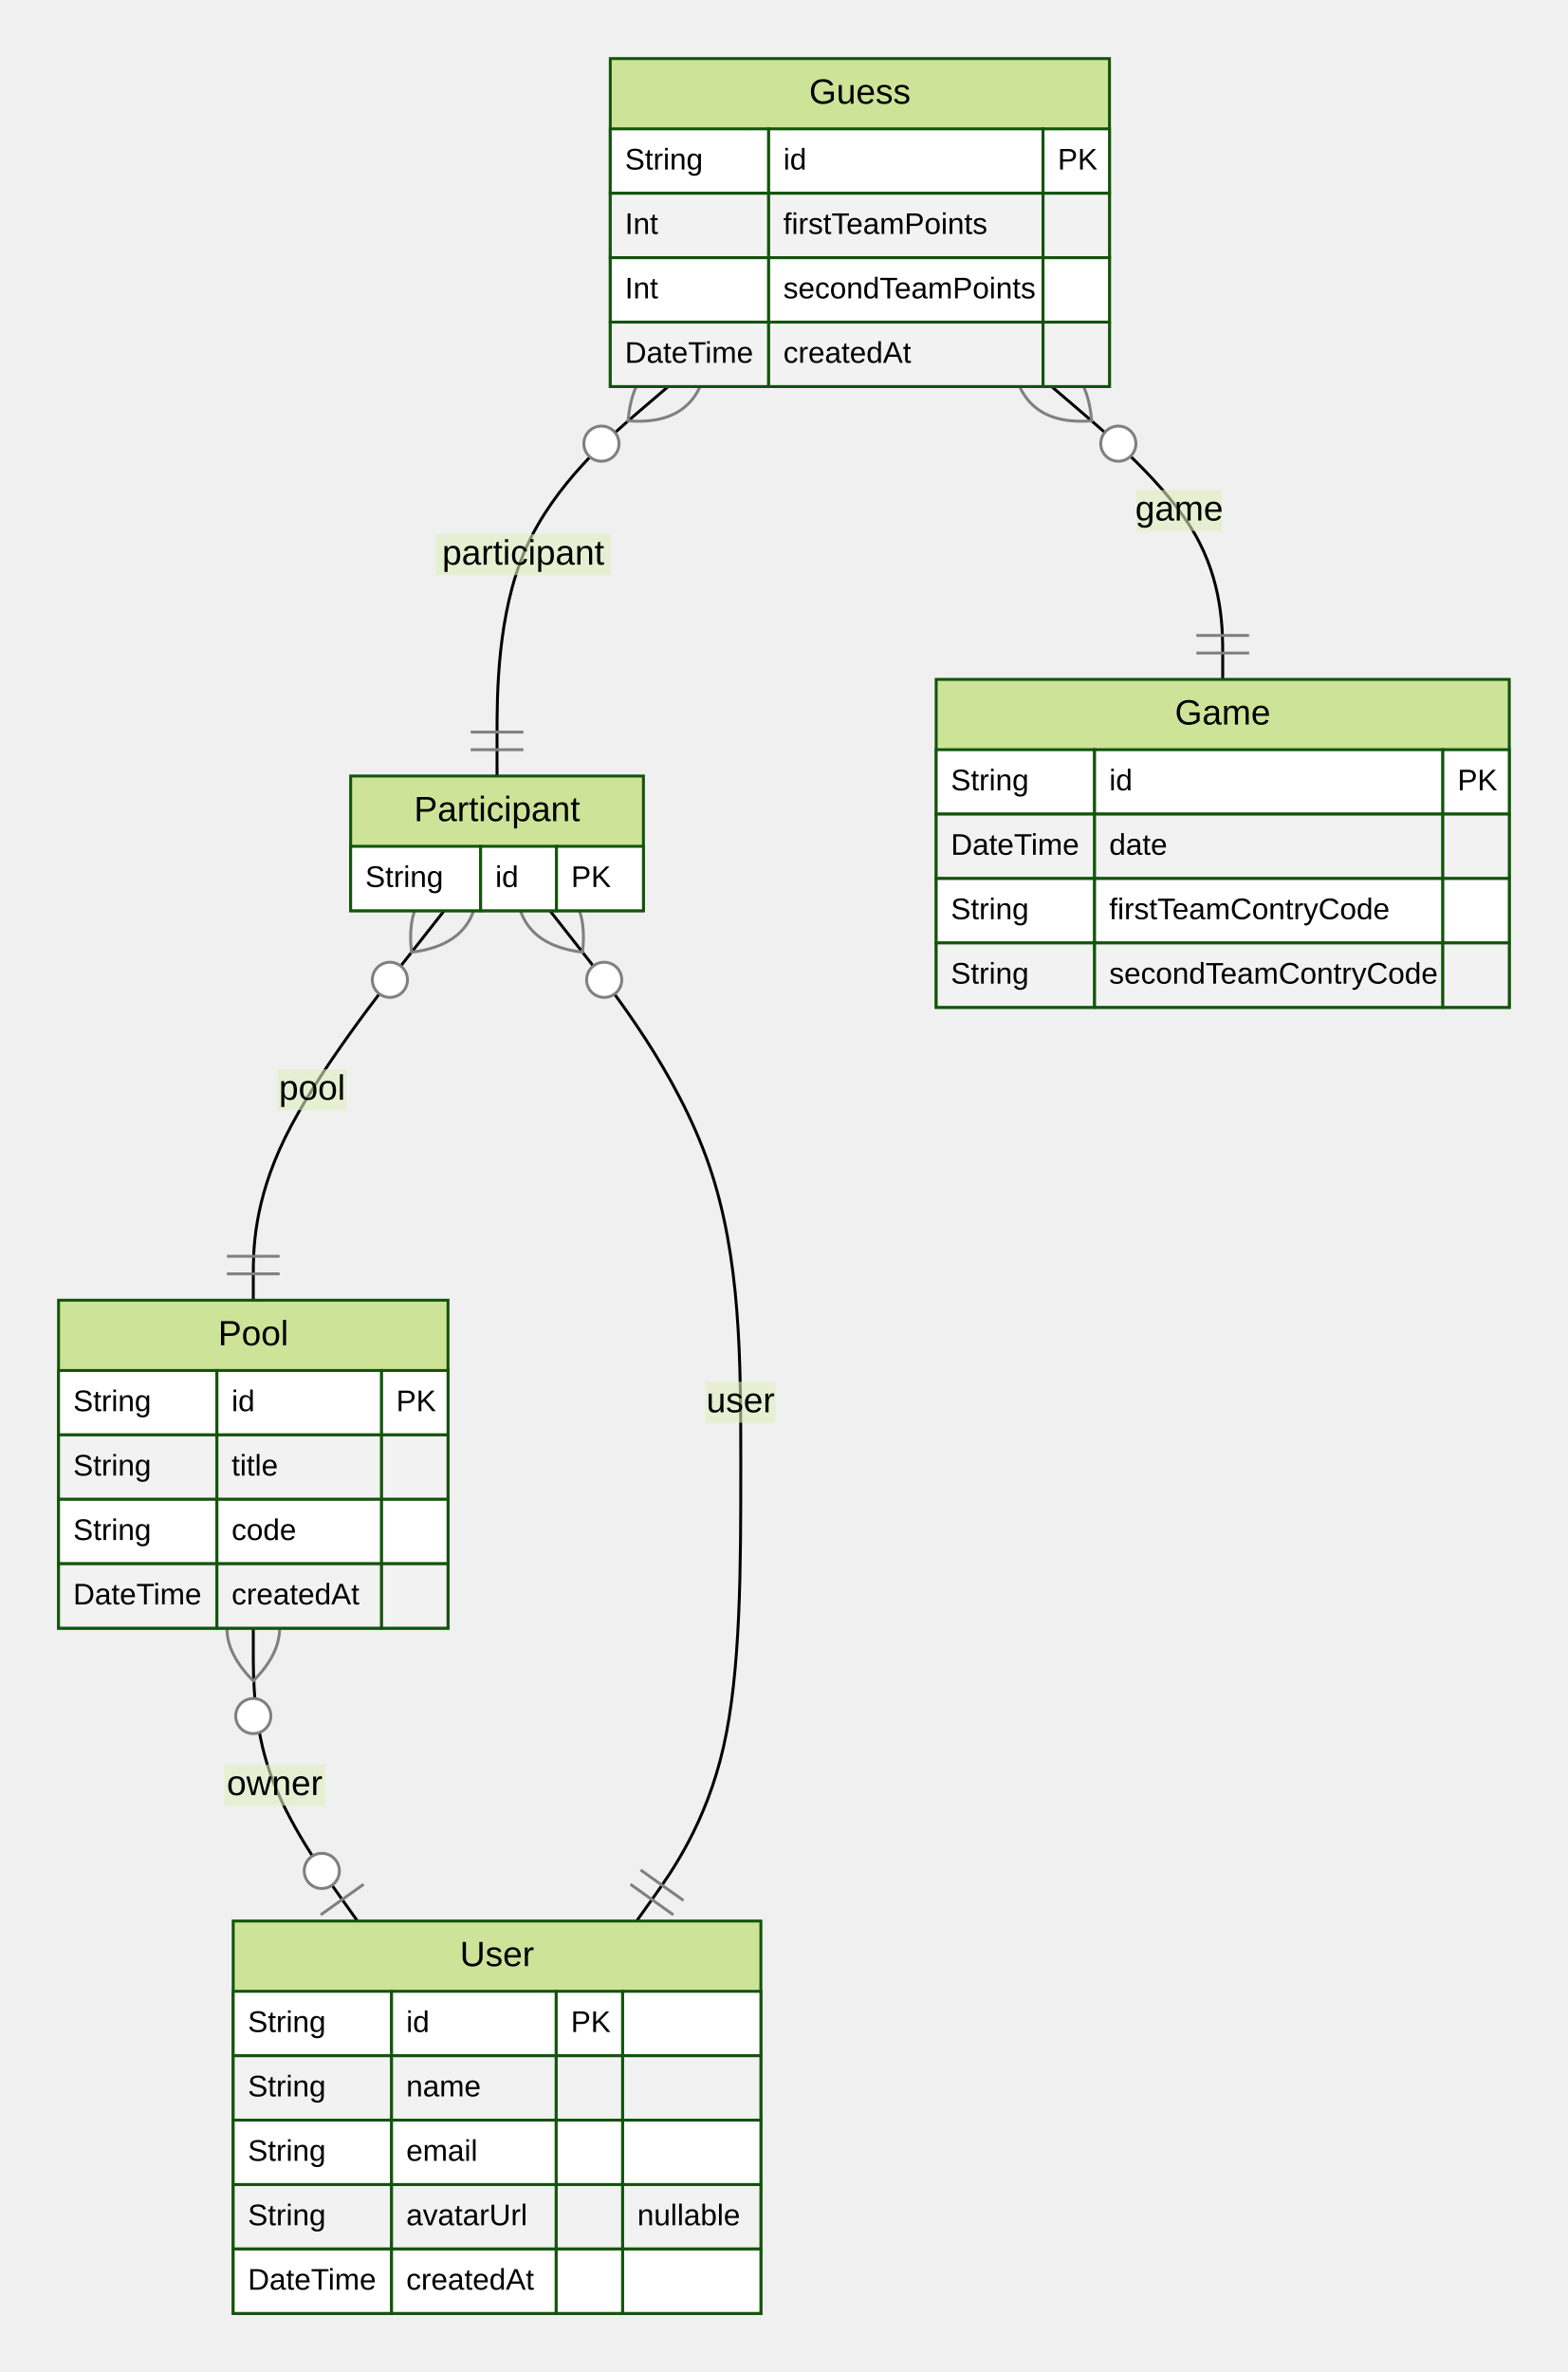
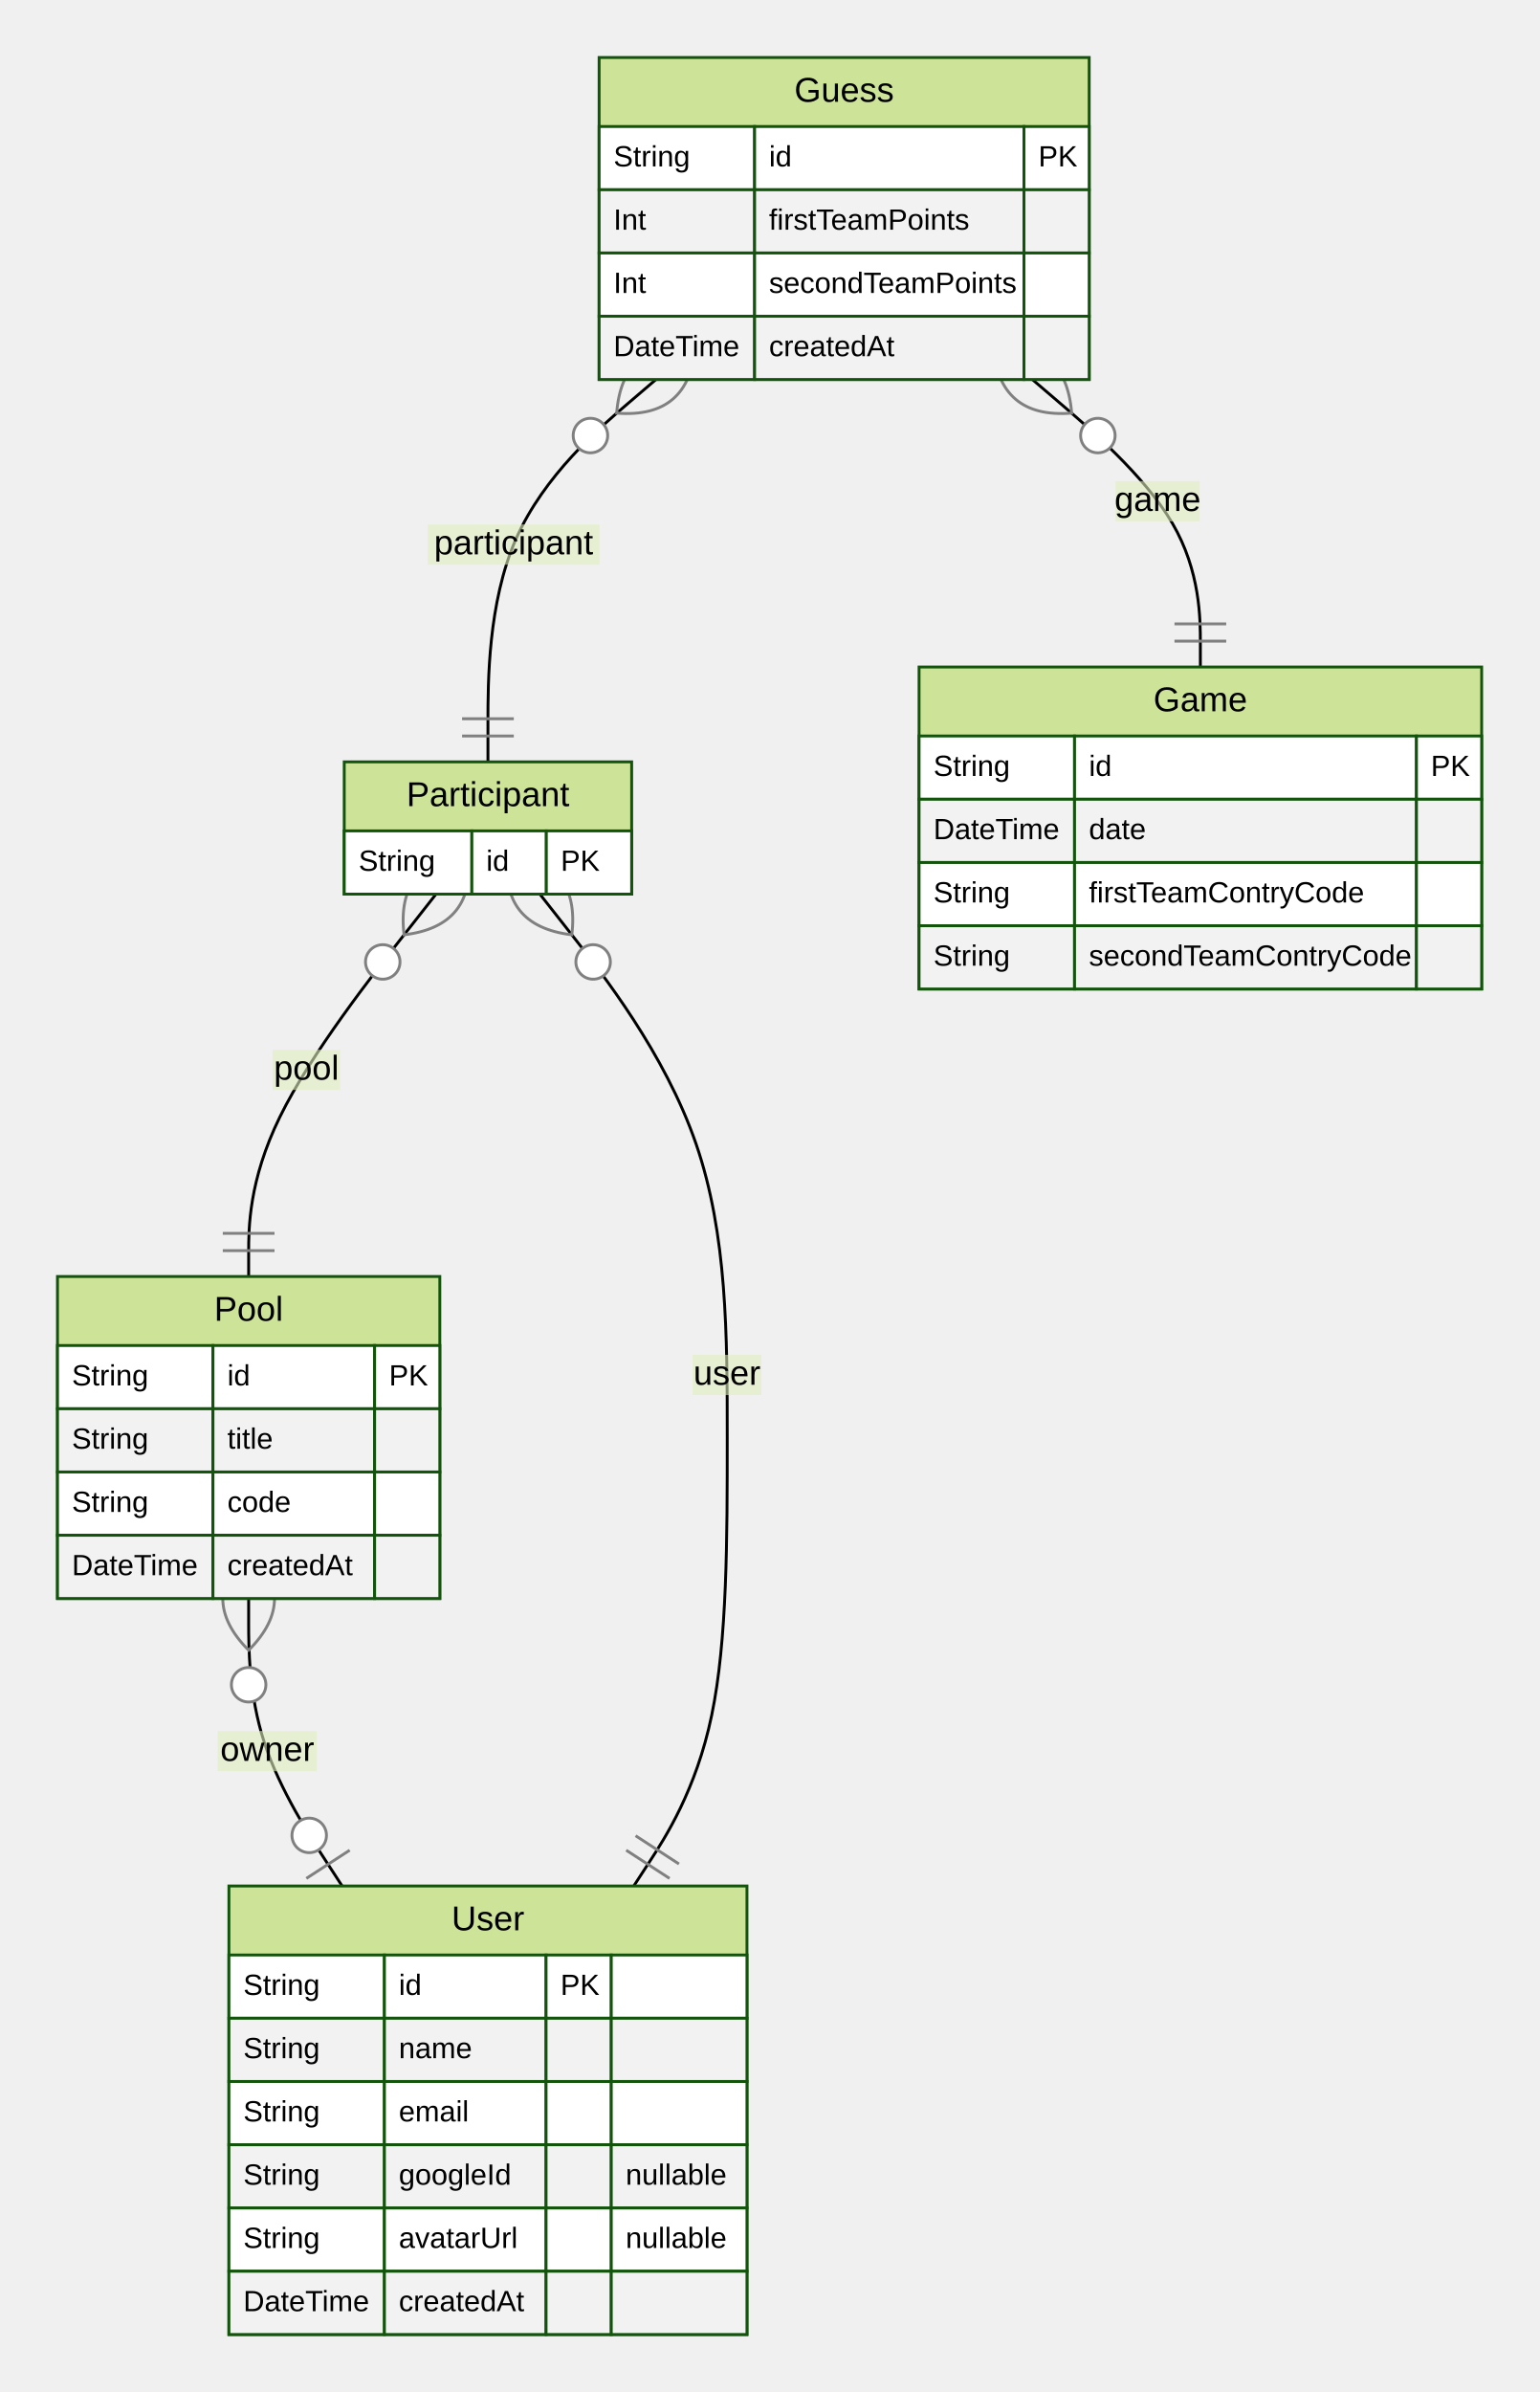
- <svg xmlns="http://www.w3.org/2000/svg" aria-labelledby="chart-title-mermaid-0 chart-desc-mermaid-0" role="img" viewBox="0 0 535.509 810" style="max-width: 535.509px; background-color: white;" width="100%" id="mermaid-0">
+ <svg xmlns="http://www.w3.org/2000/svg" aria-labelledby="chart-title-mermaid-0 chart-desc-mermaid-0" role="img" viewBox="0 0 535.509 832" style="max-width: 535.509px; background-color: white;" width="100%" id="mermaid-0">
  <style>#mermaid-0 {font-family:"trebuchet ms",verdana,arial,sans-serif;font-size:16px;fill:#000000;}#mermaid-0 .error-icon{fill:#552222;}#mermaid-0 .error-text{fill:#552222;stroke:#552222;}#mermaid-0 .edge-thickness-normal{stroke-width:2px;}#mermaid-0 .edge-thickness-thick{stroke-width:3.5px;}#mermaid-0 .edge-pattern-solid{stroke-dasharray:0;}#mermaid-0 .edge-pattern-dashed{stroke-dasharray:3;}#mermaid-0 .edge-pattern-dotted{stroke-dasharray:2;}#mermaid-0 .marker{fill:#000000;stroke:#000000;}#mermaid-0 .marker.cross{stroke:#000000;}#mermaid-0 svg{font-family:"trebuchet ms",verdana,arial,sans-serif;font-size:16px;}#mermaid-0 .entityBox{fill:#cde498;stroke:#13540c;}#mermaid-0 .attributeBoxOdd{fill:#ffffff;stroke:#13540c;}#mermaid-0 .attributeBoxEven{fill:#f2f2f2;stroke:#13540c;}#mermaid-0 .relationshipLabelBox{fill:hsl(78.158, 58.462%, 84.51%);opacity:0.7;background-color:hsl(78.158, 58.462%, 84.51%);}#mermaid-0 .relationshipLabelBox rect{opacity:0.5;}#mermaid-0 .relationshipLine{stroke:#000000;}#mermaid-0 :root{--mermaid-font-family:"trebuchet ms",verdana,arial,sans-serif;}</style>
  <g />
  <defs>
    <marker orient="auto" markerHeight="18" markerWidth="18" refY="9" refX="0" id="ONLY_ONE_START">
      <path d="M9,0 L9,18 M15,0 L15,18" fill="none" stroke="gray" />
    </marker>
  </defs>
  <defs>
    <marker orient="auto" markerHeight="18" markerWidth="18" refY="9" refX="18" id="ONLY_ONE_END">
      <path d="M3,0 L3,18 M9,0 L9,18" fill="none" stroke="gray" />
    </marker>
  </defs>
  <defs>
    <marker orient="auto" markerHeight="18" markerWidth="30" refY="9" refX="0" id="ZERO_OR_ONE_START">
      <circle r="6" cy="9" cx="21" fill="white" stroke="gray" />
      <path d="M9,0 L9,18" fill="none" stroke="gray" />
    </marker>
  </defs>
  <defs>
    <marker orient="auto" markerHeight="18" markerWidth="30" refY="9" refX="30" id="ZERO_OR_ONE_END">
      <circle r="6" cy="9" cx="9" fill="white" stroke="gray" />
      <path d="M21,0 L21,18" fill="none" stroke="gray" />
    </marker>
  </defs>
  <defs>
    <marker orient="auto" markerHeight="36" markerWidth="45" refY="18" refX="18" id="ONE_OR_MORE_START">
      <path d="M0,18 Q 18,0 36,18 Q 18,36 0,18 M42,9 L42,27" fill="none" stroke="gray" />
    </marker>
  </defs>
  <defs>
    <marker orient="auto" markerHeight="36" markerWidth="45" refY="18" refX="27" id="ONE_OR_MORE_END">
      <path d="M3,9 L3,27 M9,18 Q27,0 45,18 Q27,36 9,18" fill="none" stroke="gray" />
    </marker>
  </defs>
  <defs>
    <marker orient="auto" markerHeight="36" markerWidth="57" refY="18" refX="18" id="ZERO_OR_MORE_START">
      <circle r="6" cy="18" cx="48" fill="white" stroke="gray" />
      <path d="M0,18 Q18,0 36,18 Q18,36 0,18" fill="none" stroke="gray" />
    </marker>
  </defs>
  <defs>
    <marker orient="auto" markerHeight="36" markerWidth="57" refY="18" refX="39" id="ZERO_OR_MORE_END">
      <circle r="6" cy="18" cx="9" fill="white" stroke="gray" />
      <path d="M21,18 Q39,0 57,18 Q39,36 21,18" fill="none" stroke="gray" />
    </marker>
  </defs>
-   <path marker-start="url(#ZERO_OR_MORE_START)" marker-end="url(#ZERO_OR_ONE_END)" fill="none" stroke="gray" d="M86.513,556L86.513,564.333C86.513,572.667,86.513,589.333,92.443,606C98.373,622.667,110.233,639.333,116.163,647.667L122.093,656" class="er relationshipLine" />
-   <path marker-start="url(#ZERO_OR_MORE_START)" marker-end="url(#ONLY_ONE_END)" fill="none" stroke="gray" d="M187.835,311L198.7,324.833C209.565,338.667,231.296,366.333,242.161,397.833C253.026,429.333,253.026,464.667,253.026,500C253.026,535.333,253.026,570.667,247.096,596.667C241.167,622.667,229.307,639.333,223.377,647.667L217.447,656" class="er relationshipLine" />
+   <path marker-start="url(#ZERO_OR_MORE_START)" marker-end="url(#ZERO_OR_ONE_END)" fill="none" stroke="gray" d="M86.513,556L86.513,564.333C86.513,572.667,86.513,589.333,91.934,606C97.354,622.667,108.195,639.333,113.615,647.667L119.035,656" class="er relationshipLine" />
+   <path marker-start="url(#ZERO_OR_MORE_START)" marker-end="url(#ONLY_ONE_END)" fill="none" stroke="gray" d="M187.835,311L198.7,324.833C209.565,338.667,231.296,366.333,242.161,397.833C253.026,429.333,253.026,464.667,253.026,500C253.026,535.333,253.026,570.667,247.606,596.667C242.186,622.667,231.345,639.333,225.925,647.667L220.504,656" class="er relationshipLine" />
  <path marker-start="url(#ZERO_OR_MORE_START)" marker-end="url(#ONLY_ONE_END)" fill="none" stroke="gray" d="M151.705,311L140.839,324.833C129.974,338.667,108.244,366.333,97.378,388.5C86.513,410.667,86.513,427.333,86.513,435.667L86.513,444" class="er relationshipLine" />
  <path marker-start="url(#ZERO_OR_MORE_START)" marker-end="url(#ONLY_ONE_END)" fill="none" stroke="gray" d="M228.23,132L218.486,140.333C208.743,148.667,189.256,165.333,179.513,187.5C169.77,209.667,169.77,237.333,169.77,251.167L169.77,265" class="er relationshipLine" />
  <path marker-start="url(#ZERO_OR_MORE_START)" marker-end="url(#ONLY_ONE_END)" fill="none" stroke="gray" d="M359.18,132L368.923,140.333C378.666,148.667,398.153,165.333,407.896,182C417.639,198.667,417.639,215.333,417.639,223.667L417.639,232" class="er relationshipLine" />
  <g transform="translate(20,444 )" id="Pool">
    <rect height="112" width="133.026" y="0" x="0" stroke="gray" fill-opacity="100%" fill="honeydew" class="er entityBox" />
    <text transform="translate(66.51321,12)" style="font-family: &quot;trebuchet ms&quot;, verdana, arial, sans-serif;; font-size: 12px" text-anchor="middle" dominant-baseline="middle" y="0" x="0" id="entity-Pool" class="er entityLabel">Pool</text>
    <rect height="22" width="54.096" y="24" x="0" stroke="gray" fill-opacity="100%" fill="honeydew" class="er attributeBoxOdd" />
    <text transform="translate(5,35)" style="font-family: &quot;trebuchet ms&quot;, verdana, arial, sans-serif;; font-size: 10.2px" text-anchor="left" dominant-baseline="middle" y="0" x="0" id="entity-Pool-attr-1-type" class="er entityLabel">String</text>
    <rect height="22" width="56.243" y="24" x="54.096" stroke="gray" fill-opacity="100%" fill="honeydew" class="er attributeBoxOdd" />
    <text transform="translate(59.09555,35)" style="font-family: &quot;trebuchet ms&quot;, verdana, arial, sans-serif;; font-size: 10.2px" text-anchor="left" dominant-baseline="middle" y="0" x="0" id="entity-Pool-attr-1-name" class="er entityLabel">id</text>
    <rect height="22" width="22.688" y="24" x="110.339" stroke="gray" fill-opacity="100%" fill="honeydew" class="er attributeBoxOdd" />
    <text transform="translate(115.3387,35)" style="font-family: &quot;trebuchet ms&quot;, verdana, arial, sans-serif;; font-size: 10.2px" text-anchor="left" dominant-baseline="middle" y="0" x="0" id="entity-Pool-attr-1-key" class="er entityLabel">PK</text>
    <rect height="22" width="54.096" y="46" x="0" stroke="gray" fill-opacity="100%" fill="honeydew" class="er attributeBoxEven" />
    <text transform="translate(5,57)" style="font-family: &quot;trebuchet ms&quot;, verdana, arial, sans-serif;; font-size: 10.2px" text-anchor="left" dominant-baseline="middle" y="0" x="0" id="entity-Pool-attr-2-type" class="er entityLabel">String</text>
    <rect height="22" width="56.243" y="46" x="54.096" stroke="gray" fill-opacity="100%" fill="honeydew" class="er attributeBoxEven" />
    <text transform="translate(59.09555,57)" style="font-family: &quot;trebuchet ms&quot;, verdana, arial, sans-serif;; font-size: 10.2px" text-anchor="left" dominant-baseline="middle" y="0" x="0" id="entity-Pool-attr-2-name" class="er entityLabel">title</text>
    <rect height="22" width="22.688" y="46" x="110.339" stroke="gray" fill-opacity="100%" fill="honeydew" class="er attributeBoxEven" />
    <text transform="translate(115.3387,57)" style="font-family: &quot;trebuchet ms&quot;, verdana, arial, sans-serif;; font-size: 10.2px" text-anchor="left" dominant-baseline="middle" y="0" x="0" id="entity-Pool-attr-2-key" class="er entityLabel" />
    <rect height="22" width="54.096" y="68" x="0" stroke="gray" fill-opacity="100%" fill="honeydew" class="er attributeBoxOdd" />
    <text transform="translate(5,79)" style="font-family: &quot;trebuchet ms&quot;, verdana, arial, sans-serif;; font-size: 10.2px" text-anchor="left" dominant-baseline="middle" y="0" x="0" id="entity-Pool-attr-3-type" class="er entityLabel">String</text>
    <rect height="22" width="56.243" y="68" x="54.096" stroke="gray" fill-opacity="100%" fill="honeydew" class="er attributeBoxOdd" />
    <text transform="translate(59.09555,79)" style="font-family: &quot;trebuchet ms&quot;, verdana, arial, sans-serif;; font-size: 10.2px" text-anchor="left" dominant-baseline="middle" y="0" x="0" id="entity-Pool-attr-3-name" class="er entityLabel">code</text>
    <rect height="22" width="22.688" y="68" x="110.339" stroke="gray" fill-opacity="100%" fill="honeydew" class="er attributeBoxOdd" />
    <text transform="translate(115.3387,79)" style="font-family: &quot;trebuchet ms&quot;, verdana, arial, sans-serif;; font-size: 10.2px" text-anchor="left" dominant-baseline="middle" y="0" x="0" id="entity-Pool-attr-3-key" class="er entityLabel" />
    <rect height="22" width="54.096" y="90" x="0" stroke="gray" fill-opacity="100%" fill="honeydew" class="er attributeBoxEven" />
    <text transform="translate(5,101)" style="font-family: &quot;trebuchet ms&quot;, verdana, arial, sans-serif;; font-size: 10.2px" text-anchor="left" dominant-baseline="middle" y="0" x="0" id="entity-Pool-attr-4-type" class="er entityLabel">DateTime</text>
    <rect height="22" width="56.243" y="90" x="54.096" stroke="gray" fill-opacity="100%" fill="honeydew" class="er attributeBoxEven" />
    <text transform="translate(59.09555,101)" style="font-family: &quot;trebuchet ms&quot;, verdana, arial, sans-serif;; font-size: 10.2px" text-anchor="left" dominant-baseline="middle" y="0" x="0" id="entity-Pool-attr-4-name" class="er entityLabel">createdAt</text>
    <rect height="22" width="22.688" y="90" x="110.339" stroke="gray" fill-opacity="100%" fill="honeydew" class="er attributeBoxEven" />
    <text transform="translate(115.3387,101)" style="font-family: &quot;trebuchet ms&quot;, verdana, arial, sans-serif;; font-size: 10.2px" text-anchor="left" dominant-baseline="middle" y="0" x="0" id="entity-Pool-attr-4-key" class="er entityLabel" />
  </g>
  <g transform="translate(119.7698,265 )" id="Participant">
    <rect height="46" width="100" y="0" x="0" stroke="gray" fill-opacity="100%" fill="honeydew" class="er entityBox" />
    <text transform="translate(50,12)" style="font-family: &quot;trebuchet ms&quot;, verdana, arial, sans-serif;; font-size: 12px" text-anchor="middle" dominant-baseline="middle" y="0" x="0" id="entity-Participant" class="er entityLabel">Participant</text>
    <rect height="22" width="44.399" y="24" x="0" stroke="gray" fill-opacity="100%" fill="honeydew" class="er attributeBoxOdd" />
    <text transform="translate(5,35)" style="font-family: &quot;trebuchet ms&quot;, verdana, arial, sans-serif;; font-size: 10.2px" text-anchor="left" dominant-baseline="middle" y="0" x="0" id="entity-Participant-attr-1-type" class="er entityLabel">String</text>
    <rect height="22" width="25.911" y="24" x="44.399" stroke="gray" fill-opacity="100%" fill="honeydew" class="er attributeBoxOdd" />
    <text transform="translate(49.39862,35)" style="font-family: &quot;trebuchet ms&quot;, verdana, arial, sans-serif;; font-size: 10.2px" text-anchor="left" dominant-baseline="middle" y="0" x="0" id="entity-Participant-attr-1-name" class="er entityLabel">id</text>
    <rect height="22" width="29.69" y="24" x="70.31" stroke="gray" fill-opacity="100%" fill="honeydew" class="er attributeBoxOdd" />
    <text transform="translate(75.30976,35)" style="font-family: &quot;trebuchet ms&quot;, verdana, arial, sans-serif;; font-size: 10.2px" text-anchor="left" dominant-baseline="middle" y="0" x="0" id="entity-Participant-attr-1-key" class="er entityLabel">PK</text>
  </g>
  <g transform="translate(79.65034,656 )" id="User">
-     <rect height="134" width="180.239" y="0" x="0" stroke="gray" fill-opacity="100%" fill="honeydew" class="er entityBox" />
+     <rect height="156" width="180.239" y="0" x="0" stroke="gray" fill-opacity="100%" fill="honeydew" class="er entityBox" />
    <text transform="translate(90.11948,12)" style="font-family: &quot;trebuchet ms&quot;, verdana, arial, sans-serif;; font-size: 12px" text-anchor="middle" dominant-baseline="middle" y="0" x="0" id="entity-User" class="er entityLabel">User</text>
    <rect height="22" width="54.096" y="24" x="0" stroke="gray" fill-opacity="100%" fill="honeydew" class="er attributeBoxOdd" />
    <text transform="translate(5,35)" style="font-family: &quot;trebuchet ms&quot;, verdana, arial, sans-serif;; font-size: 10.2px" text-anchor="left" dominant-baseline="middle" y="0" x="0" id="entity-User-attr-1-type" class="er entityLabel">String</text>
    <rect height="22" width="56.243" y="24" x="54.096" stroke="gray" fill-opacity="100%" fill="honeydew" class="er attributeBoxOdd" />
    <text transform="translate(59.09555,35)" style="font-family: &quot;trebuchet ms&quot;, verdana, arial, sans-serif;; font-size: 10.2px" text-anchor="left" dominant-baseline="middle" y="0" x="0" id="entity-User-attr-1-name" class="er entityLabel">id</text>
    <rect height="22" width="22.688" y="24" x="110.339" stroke="gray" fill-opacity="100%" fill="honeydew" class="er attributeBoxOdd" />
    <text transform="translate(115.3387,35)" style="font-family: &quot;trebuchet ms&quot;, verdana, arial, sans-serif;; font-size: 10.2px" text-anchor="left" dominant-baseline="middle" y="0" x="0" id="entity-User-attr-1-key" class="er entityLabel">PK</text>
    <rect height="22" width="47.213" y="24" x="133.026" stroke="gray" fill-opacity="100%" fill="honeydew" class="er attributeBoxOdd" />
    <text transform="translate(138.0264,35)" style="font-family: &quot;trebuchet ms&quot;, verdana, arial, sans-serif;; font-size: 10.2px" text-anchor="left" dominant-baseline="middle" y="0" x="0" id="entity-User-attr-1-comment" class="er entityLabel" />
    <rect height="22" width="54.096" y="46" x="0" stroke="gray" fill-opacity="100%" fill="honeydew" class="er attributeBoxEven" />
    <text transform="translate(5,57)" style="font-family: &quot;trebuchet ms&quot;, verdana, arial, sans-serif;; font-size: 10.2px" text-anchor="left" dominant-baseline="middle" y="0" x="0" id="entity-User-attr-2-type" class="er entityLabel">String</text>
    <rect height="22" width="56.243" y="46" x="54.096" stroke="gray" fill-opacity="100%" fill="honeydew" class="er attributeBoxEven" />
    <text transform="translate(59.09555,57)" style="font-family: &quot;trebuchet ms&quot;, verdana, arial, sans-serif;; font-size: 10.2px" text-anchor="left" dominant-baseline="middle" y="0" x="0" id="entity-User-attr-2-name" class="er entityLabel">name</text>
    <rect height="22" width="22.688" y="46" x="110.339" stroke="gray" fill-opacity="100%" fill="honeydew" class="er attributeBoxEven" />
    <text transform="translate(115.3387,57)" style="font-family: &quot;trebuchet ms&quot;, verdana, arial, sans-serif;; font-size: 10.2px" text-anchor="left" dominant-baseline="middle" y="0" x="0" id="entity-User-attr-2-key" class="er entityLabel" />
    <rect height="22" width="47.213" y="46" x="133.026" stroke="gray" fill-opacity="100%" fill="honeydew" class="er attributeBoxEven" />
    <text transform="translate(138.0264,57)" style="font-family: &quot;trebuchet ms&quot;, verdana, arial, sans-serif;; font-size: 10.2px" text-anchor="left" dominant-baseline="middle" y="0" x="0" id="entity-User-attr-2-comment" class="er entityLabel" />
    <rect height="22" width="54.096" y="68" x="0" stroke="gray" fill-opacity="100%" fill="honeydew" class="er attributeBoxOdd" />
    <text transform="translate(5,79)" style="font-family: &quot;trebuchet ms&quot;, verdana, arial, sans-serif;; font-size: 10.2px" text-anchor="left" dominant-baseline="middle" y="0" x="0" id="entity-User-attr-3-type" class="er entityLabel">String</text>
    <rect height="22" width="56.243" y="68" x="54.096" stroke="gray" fill-opacity="100%" fill="honeydew" class="er attributeBoxOdd" />
    <text transform="translate(59.09555,79)" style="font-family: &quot;trebuchet ms&quot;, verdana, arial, sans-serif;; font-size: 10.2px" text-anchor="left" dominant-baseline="middle" y="0" x="0" id="entity-User-attr-3-name" class="er entityLabel">email</text>
    <rect height="22" width="22.688" y="68" x="110.339" stroke="gray" fill-opacity="100%" fill="honeydew" class="er attributeBoxOdd" />
    <text transform="translate(115.3387,79)" style="font-family: &quot;trebuchet ms&quot;, verdana, arial, sans-serif;; font-size: 10.2px" text-anchor="left" dominant-baseline="middle" y="0" x="0" id="entity-User-attr-3-key" class="er entityLabel" />
    <rect height="22" width="47.213" y="68" x="133.026" stroke="gray" fill-opacity="100%" fill="honeydew" class="er attributeBoxOdd" />
    <text transform="translate(138.0264,79)" style="font-family: &quot;trebuchet ms&quot;, verdana, arial, sans-serif;; font-size: 10.2px" text-anchor="left" dominant-baseline="middle" y="0" x="0" id="entity-User-attr-3-comment" class="er entityLabel" />
    <rect height="22" width="54.096" y="90" x="0" stroke="gray" fill-opacity="100%" fill="honeydew" class="er attributeBoxEven" />
    <text transform="translate(5,101)" style="font-family: &quot;trebuchet ms&quot;, verdana, arial, sans-serif;; font-size: 10.2px" text-anchor="left" dominant-baseline="middle" y="0" x="0" id="entity-User-attr-4-type" class="er entityLabel">String</text>
    <rect height="22" width="56.243" y="90" x="54.096" stroke="gray" fill-opacity="100%" fill="honeydew" class="er attributeBoxEven" />
-     <text transform="translate(59.09555,101)" style="font-family: &quot;trebuchet ms&quot;, verdana, arial, sans-serif;; font-size: 10.2px" text-anchor="left" dominant-baseline="middle" y="0" x="0" id="entity-User-attr-4-name" class="er entityLabel">avatarUrl</text>
+     <text transform="translate(59.09555,101)" style="font-family: &quot;trebuchet ms&quot;, verdana, arial, sans-serif;; font-size: 10.2px" text-anchor="left" dominant-baseline="middle" y="0" x="0" id="entity-User-attr-4-name" class="er entityLabel">googleId</text>
    <rect height="22" width="22.688" y="90" x="110.339" stroke="gray" fill-opacity="100%" fill="honeydew" class="er attributeBoxEven" />
    <text transform="translate(115.3387,101)" style="font-family: &quot;trebuchet ms&quot;, verdana, arial, sans-serif;; font-size: 10.2px" text-anchor="left" dominant-baseline="middle" y="0" x="0" id="entity-User-attr-4-key" class="er entityLabel" />
    <rect height="22" width="47.213" y="90" x="133.026" stroke="gray" fill-opacity="100%" fill="honeydew" class="er attributeBoxEven" />
    <text transform="translate(138.0264,101)" style="font-family: &quot;trebuchet ms&quot;, verdana, arial, sans-serif;; font-size: 10.2px" text-anchor="left" dominant-baseline="middle" y="0" x="0" id="entity-User-attr-4-comment" class="er entityLabel">nullable</text>
    <rect height="22" width="54.096" y="112" x="0" stroke="gray" fill-opacity="100%" fill="honeydew" class="er attributeBoxOdd" />
-     <text transform="translate(5,123)" style="font-family: &quot;trebuchet ms&quot;, verdana, arial, sans-serif;; font-size: 10.2px" text-anchor="left" dominant-baseline="middle" y="0" x="0" id="entity-User-attr-5-type" class="er entityLabel">DateTime</text>
+     <text transform="translate(5,123)" style="font-family: &quot;trebuchet ms&quot;, verdana, arial, sans-serif;; font-size: 10.2px" text-anchor="left" dominant-baseline="middle" y="0" x="0" id="entity-User-attr-5-type" class="er entityLabel">String</text>
    <rect height="22" width="56.243" y="112" x="54.096" stroke="gray" fill-opacity="100%" fill="honeydew" class="er attributeBoxOdd" />
-     <text transform="translate(59.09555,123)" style="font-family: &quot;trebuchet ms&quot;, verdana, arial, sans-serif;; font-size: 10.2px" text-anchor="left" dominant-baseline="middle" y="0" x="0" id="entity-User-attr-5-name" class="er entityLabel">createdAt</text>
+     <text transform="translate(59.09555,123)" style="font-family: &quot;trebuchet ms&quot;, verdana, arial, sans-serif;; font-size: 10.2px" text-anchor="left" dominant-baseline="middle" y="0" x="0" id="entity-User-attr-5-name" class="er entityLabel">avatarUrl</text>
    <rect height="22" width="22.688" y="112" x="110.339" stroke="gray" fill-opacity="100%" fill="honeydew" class="er attributeBoxOdd" />
    <text transform="translate(115.3387,123)" style="font-family: &quot;trebuchet ms&quot;, verdana, arial, sans-serif;; font-size: 10.2px" text-anchor="left" dominant-baseline="middle" y="0" x="0" id="entity-User-attr-5-key" class="er entityLabel" />
    <rect height="22" width="47.213" y="112" x="133.026" stroke="gray" fill-opacity="100%" fill="honeydew" class="er attributeBoxOdd" />
-     <text transform="translate(138.0264,123)" style="font-family: &quot;trebuchet ms&quot;, verdana, arial, sans-serif;; font-size: 10.2px" text-anchor="left" dominant-baseline="middle" y="0" x="0" id="entity-User-attr-5-comment" class="er entityLabel" />
+     <text transform="translate(138.0264,123)" style="font-family: &quot;trebuchet ms&quot;, verdana, arial, sans-serif;; font-size: 10.2px" text-anchor="left" dominant-baseline="middle" y="0" x="0" id="entity-User-attr-5-comment" class="er entityLabel">nullable</text>
+     <rect height="22" width="54.096" y="134" x="0" stroke="gray" fill-opacity="100%" fill="honeydew" class="er attributeBoxEven" />
+     <text transform="translate(5,145)" style="font-family: &quot;trebuchet ms&quot;, verdana, arial, sans-serif;; font-size: 10.2px" text-anchor="left" dominant-baseline="middle" y="0" x="0" id="entity-User-attr-6-type" class="er entityLabel">DateTime</text>
+     <rect height="22" width="56.243" y="134" x="54.096" stroke="gray" fill-opacity="100%" fill="honeydew" class="er attributeBoxEven" />
+     <text transform="translate(59.09555,145)" style="font-family: &quot;trebuchet ms&quot;, verdana, arial, sans-serif;; font-size: 10.2px" text-anchor="left" dominant-baseline="middle" y="0" x="0" id="entity-User-attr-6-name" class="er entityLabel">createdAt</text>
+     <rect height="22" width="22.688" y="134" x="110.339" stroke="gray" fill-opacity="100%" fill="honeydew" class="er attributeBoxEven" />
+     <text transform="translate(115.3387,145)" style="font-family: &quot;trebuchet ms&quot;, verdana, arial, sans-serif;; font-size: 10.2px" text-anchor="left" dominant-baseline="middle" y="0" x="0" id="entity-User-attr-6-key" class="er entityLabel" />
+     <rect height="22" width="47.213" y="134" x="133.026" stroke="gray" fill-opacity="100%" fill="honeydew" class="er attributeBoxEven" />
+     <text transform="translate(138.0264,145)" style="font-family: &quot;trebuchet ms&quot;, verdana, arial, sans-serif;; font-size: 10.2px" text-anchor="left" dominant-baseline="middle" y="0" x="0" id="entity-User-attr-6-comment" class="er entityLabel" />
  </g>
  <g transform="translate(319.7698,232 )" id="Game">
    <rect height="112" width="195.739" y="0" x="0" stroke="gray" fill-opacity="100%" fill="honeydew" class="er entityBox" />
    <text transform="translate(97.86967,12)" style="font-family: &quot;trebuchet ms&quot;, verdana, arial, sans-serif;; font-size: 12px" text-anchor="middle" dominant-baseline="middle" y="0" x="0" id="entity-Game" class="er entityLabel">Game</text>
    <rect height="22" width="54.096" y="24" x="0" stroke="gray" fill-opacity="100%" fill="honeydew" class="er attributeBoxOdd" />
    <text transform="translate(5,35)" style="font-family: &quot;trebuchet ms&quot;, verdana, arial, sans-serif;; font-size: 10.2px" text-anchor="left" dominant-baseline="middle" y="0" x="0" id="entity-Game-attr-1-type" class="er entityLabel">String</text>
    <rect height="22" width="118.956" y="24" x="54.096" stroke="gray" fill-opacity="100%" fill="honeydew" class="er attributeBoxOdd" />
    <text transform="translate(59.09555,35)" style="font-family: &quot;trebuchet ms&quot;, verdana, arial, sans-serif;; font-size: 10.2px" text-anchor="left" dominant-baseline="middle" y="0" x="0" id="entity-Game-attr-1-name" class="er entityLabel">id</text>
    <rect height="22" width="22.688" y="24" x="173.052" stroke="gray" fill-opacity="100%" fill="honeydew" class="er attributeBoxOdd" />
    <text transform="translate(178.0517,35)" style="font-family: &quot;trebuchet ms&quot;, verdana, arial, sans-serif;; font-size: 10.2px" text-anchor="left" dominant-baseline="middle" y="0" x="0" id="entity-Game-attr-1-key" class="er entityLabel">PK</text>
    <rect height="22" width="54.096" y="46" x="0" stroke="gray" fill-opacity="100%" fill="honeydew" class="er attributeBoxEven" />
    <text transform="translate(5,57)" style="font-family: &quot;trebuchet ms&quot;, verdana, arial, sans-serif;; font-size: 10.2px" text-anchor="left" dominant-baseline="middle" y="0" x="0" id="entity-Game-attr-2-type" class="er entityLabel">DateTime</text>
    <rect height="22" width="118.956" y="46" x="54.096" stroke="gray" fill-opacity="100%" fill="honeydew" class="er attributeBoxEven" />
    <text transform="translate(59.09555,57)" style="font-family: &quot;trebuchet ms&quot;, verdana, arial, sans-serif;; font-size: 10.2px" text-anchor="left" dominant-baseline="middle" y="0" x="0" id="entity-Game-attr-2-name" class="er entityLabel">date</text>
    <rect height="22" width="22.688" y="46" x="173.052" stroke="gray" fill-opacity="100%" fill="honeydew" class="er attributeBoxEven" />
    <text transform="translate(178.0517,57)" style="font-family: &quot;trebuchet ms&quot;, verdana, arial, sans-serif;; font-size: 10.2px" text-anchor="left" dominant-baseline="middle" y="0" x="0" id="entity-Game-attr-2-key" class="er entityLabel" />
    <rect height="22" width="54.096" y="68" x="0" stroke="gray" fill-opacity="100%" fill="honeydew" class="er attributeBoxOdd" />
    <text transform="translate(5,79)" style="font-family: &quot;trebuchet ms&quot;, verdana, arial, sans-serif;; font-size: 10.2px" text-anchor="left" dominant-baseline="middle" y="0" x="0" id="entity-Game-attr-3-type" class="er entityLabel">String</text>
    <rect height="22" width="118.956" y="68" x="54.096" stroke="gray" fill-opacity="100%" fill="honeydew" class="er attributeBoxOdd" />
    <text transform="translate(59.09555,79)" style="font-family: &quot;trebuchet ms&quot;, verdana, arial, sans-serif;; font-size: 10.2px" text-anchor="left" dominant-baseline="middle" y="0" x="0" id="entity-Game-attr-3-name" class="er entityLabel">firstTeamContryCode</text>
    <rect height="22" width="22.688" y="68" x="173.052" stroke="gray" fill-opacity="100%" fill="honeydew" class="er attributeBoxOdd" />
    <text transform="translate(178.0517,79)" style="font-family: &quot;trebuchet ms&quot;, verdana, arial, sans-serif;; font-size: 10.2px" text-anchor="left" dominant-baseline="middle" y="0" x="0" id="entity-Game-attr-3-key" class="er entityLabel" />
    <rect height="22" width="54.096" y="90" x="0" stroke="gray" fill-opacity="100%" fill="honeydew" class="er attributeBoxEven" />
    <text transform="translate(5,101)" style="font-family: &quot;trebuchet ms&quot;, verdana, arial, sans-serif;; font-size: 10.2px" text-anchor="left" dominant-baseline="middle" y="0" x="0" id="entity-Game-attr-4-type" class="er entityLabel">String</text>
    <rect height="22" width="118.956" y="90" x="54.096" stroke="gray" fill-opacity="100%" fill="honeydew" class="er attributeBoxEven" />
    <text transform="translate(59.09555,101)" style="font-family: &quot;trebuchet ms&quot;, verdana, arial, sans-serif;; font-size: 10.2px" text-anchor="left" dominant-baseline="middle" y="0" x="0" id="entity-Game-attr-4-name" class="er entityLabel">secondTeamContryCode</text>
    <rect height="22" width="22.688" y="90" x="173.052" stroke="gray" fill-opacity="100%" fill="honeydew" class="er attributeBoxEven" />
    <text transform="translate(178.0517,101)" style="font-family: &quot;trebuchet ms&quot;, verdana, arial, sans-serif;; font-size: 10.2px" text-anchor="left" dominant-baseline="middle" y="0" x="0" id="entity-Game-attr-4-key" class="er entityLabel" />
  </g>
  <g transform="translate(208.4525,20 )" id="Guess">
    <rect height="112" width="170.504" y="0" x="0" stroke="gray" fill-opacity="100%" fill="honeydew" class="er entityBox" />
    <text transform="translate(85.2522,12)" style="font-family: &quot;trebuchet ms&quot;, verdana, arial, sans-serif;; font-size: 12px" text-anchor="middle" dominant-baseline="middle" y="0" x="0" id="entity-Guess" class="er entityLabel">Guess</text>
    <rect height="22" width="54.096" y="24" x="0" stroke="gray" fill-opacity="100%" fill="honeydew" class="er attributeBoxOdd" />
    <text transform="translate(5,35)" style="font-family: &quot;trebuchet ms&quot;, verdana, arial, sans-serif;; font-size: 10.2px" text-anchor="left" dominant-baseline="middle" y="0" x="0" id="entity-Guess-attr-1-type" class="er entityLabel">String</text>
    <rect height="22" width="93.721" y="24" x="54.096" stroke="gray" fill-opacity="100%" fill="honeydew" class="er attributeBoxOdd" />
    <text transform="translate(59.09555,35)" style="font-family: &quot;trebuchet ms&quot;, verdana, arial, sans-serif;; font-size: 10.2px" text-anchor="left" dominant-baseline="middle" y="0" x="0" id="entity-Guess-attr-1-name" class="er entityLabel">id</text>
    <rect height="22" width="22.688" y="24" x="147.817" stroke="gray" fill-opacity="100%" fill="honeydew" class="er attributeBoxOdd" />
    <text transform="translate(152.8167,35)" style="font-family: &quot;trebuchet ms&quot;, verdana, arial, sans-serif;; font-size: 10.2px" text-anchor="left" dominant-baseline="middle" y="0" x="0" id="entity-Guess-attr-1-key" class="er entityLabel">PK</text>
    <rect height="22" width="54.096" y="46" x="0" stroke="gray" fill-opacity="100%" fill="honeydew" class="er attributeBoxEven" />
    <text transform="translate(5,57)" style="font-family: &quot;trebuchet ms&quot;, verdana, arial, sans-serif;; font-size: 10.2px" text-anchor="left" dominant-baseline="middle" y="0" x="0" id="entity-Guess-attr-2-type" class="er entityLabel">Int</text>
    <rect height="22" width="93.721" y="46" x="54.096" stroke="gray" fill-opacity="100%" fill="honeydew" class="er attributeBoxEven" />
    <text transform="translate(59.09555,57)" style="font-family: &quot;trebuchet ms&quot;, verdana, arial, sans-serif;; font-size: 10.2px" text-anchor="left" dominant-baseline="middle" y="0" x="0" id="entity-Guess-attr-2-name" class="er entityLabel">firstTeamPoints</text>
    <rect height="22" width="22.688" y="46" x="147.817" stroke="gray" fill-opacity="100%" fill="honeydew" class="er attributeBoxEven" />
    <text transform="translate(152.8167,57)" style="font-family: &quot;trebuchet ms&quot;, verdana, arial, sans-serif;; font-size: 10.2px" text-anchor="left" dominant-baseline="middle" y="0" x="0" id="entity-Guess-attr-2-key" class="er entityLabel" />
    <rect height="22" width="54.096" y="68" x="0" stroke="gray" fill-opacity="100%" fill="honeydew" class="er attributeBoxOdd" />
    <text transform="translate(5,79)" style="font-family: &quot;trebuchet ms&quot;, verdana, arial, sans-serif;; font-size: 10.2px" text-anchor="left" dominant-baseline="middle" y="0" x="0" id="entity-Guess-attr-3-type" class="er entityLabel">Int</text>
    <rect height="22" width="93.721" y="68" x="54.096" stroke="gray" fill-opacity="100%" fill="honeydew" class="er attributeBoxOdd" />
    <text transform="translate(59.09555,79)" style="font-family: &quot;trebuchet ms&quot;, verdana, arial, sans-serif;; font-size: 10.2px" text-anchor="left" dominant-baseline="middle" y="0" x="0" id="entity-Guess-attr-3-name" class="er entityLabel">secondTeamPoints</text>
    <rect height="22" width="22.688" y="68" x="147.817" stroke="gray" fill-opacity="100%" fill="honeydew" class="er attributeBoxOdd" />
    <text transform="translate(152.8167,79)" style="font-family: &quot;trebuchet ms&quot;, verdana, arial, sans-serif;; font-size: 10.2px" text-anchor="left" dominant-baseline="middle" y="0" x="0" id="entity-Guess-attr-3-key" class="er entityLabel" />
    <rect height="22" width="54.096" y="90" x="0" stroke="gray" fill-opacity="100%" fill="honeydew" class="er attributeBoxEven" />
    <text transform="translate(5,101)" style="font-family: &quot;trebuchet ms&quot;, verdana, arial, sans-serif;; font-size: 10.2px" text-anchor="left" dominant-baseline="middle" y="0" x="0" id="entity-Guess-attr-4-type" class="er entityLabel">DateTime</text>
    <rect height="22" width="93.721" y="90" x="54.096" stroke="gray" fill-opacity="100%" fill="honeydew" class="er attributeBoxEven" />
    <text transform="translate(59.09555,101)" style="font-family: &quot;trebuchet ms&quot;, verdana, arial, sans-serif;; font-size: 10.2px" text-anchor="left" dominant-baseline="middle" y="0" x="0" id="entity-Guess-attr-4-name" class="er entityLabel">createdAt</text>
    <rect height="22" width="22.688" y="90" x="147.817" stroke="gray" fill-opacity="100%" fill="honeydew" class="er attributeBoxEven" />
    <text transform="translate(152.8167,101)" style="font-family: &quot;trebuchet ms&quot;, verdana, arial, sans-serif;; font-size: 10.2px" text-anchor="left" dominant-baseline="middle" y="0" x="0" id="entity-Guess-attr-4-key" class="er entityLabel" />
  </g>
-   <rect fill-opacity="85%" fill="white" height="14" width="34.471" y="602.592" x="76.574" class="er relationshipLabelBox" />
-   <text style="font-family: &quot;trebuchet ms&quot;, verdana, arial, sans-serif;; font-size: 12px" dominant-baseline="middle" text-anchor="middle" y="609.592" x="93.81" id="rel1" class="er relationshipLabel">owner</text>
-   <rect fill-opacity="85%" fill="white" height="14" width="23.959" y="471.862" x="240.96" class="er relationshipLabelBox" />
-   <text style="font-family: &quot;trebuchet ms&quot;, verdana, arial, sans-serif;; font-size: 12px" dominant-baseline="middle" text-anchor="middle" y="478.862" x="252.94" id="rel2" class="er relationshipLabel">user</text>
+   <rect fill-opacity="85%" fill="white" height="14" width="34.471" y="602.078" x="75.759" class="er relationshipLabelBox" />
+   <text style="font-family: &quot;trebuchet ms&quot;, verdana, arial, sans-serif;; font-size: 12px" dominant-baseline="middle" text-anchor="middle" y="609.078" x="92.994" id="rel1" class="er relationshipLabel">owner</text>
+   <rect fill-opacity="85%" fill="white" height="14" width="23.959" y="471.248" x="240.952" class="er relationshipLabelBox" />
+   <text style="font-family: &quot;trebuchet ms&quot;, verdana, arial, sans-serif;; font-size: 12px" dominant-baseline="middle" text-anchor="middle" y="478.248" x="252.932" id="rel2" class="er relationshipLabel">user</text>
  <rect fill-opacity="85%" fill="white" height="14" width="23.564" y="365.133" x="94.824" class="er relationshipLabelBox" />
  <text style="font-family: &quot;trebuchet ms&quot;, verdana, arial, sans-serif;; font-size: 12px" dominant-baseline="middle" text-anchor="middle" y="372.133" x="106.606" id="rel3" class="er relationshipLabel">pool</text>
  <rect fill-opacity="85%" fill="white" height="14" width="59.744" y="182.417" x="148.828" class="er relationshipLabelBox" />
  <text style="font-family: &quot;trebuchet ms&quot;, verdana, arial, sans-serif;; font-size: 12px" dominant-baseline="middle" text-anchor="middle" y="189.417" x="178.7" id="rel4" class="er relationshipLabel">participant</text>
  <rect fill-opacity="85%" fill="white" height="14" width="29.289" y="167.335" x="388.132" class="er relationshipLabelBox" />
  <text style="font-family: &quot;trebuchet ms&quot;, verdana, arial, sans-serif;; font-size: 12px" dominant-baseline="middle" text-anchor="middle" y="174.335" x="402.776" id="rel5" class="er relationshipLabel">game</text>
</svg>
